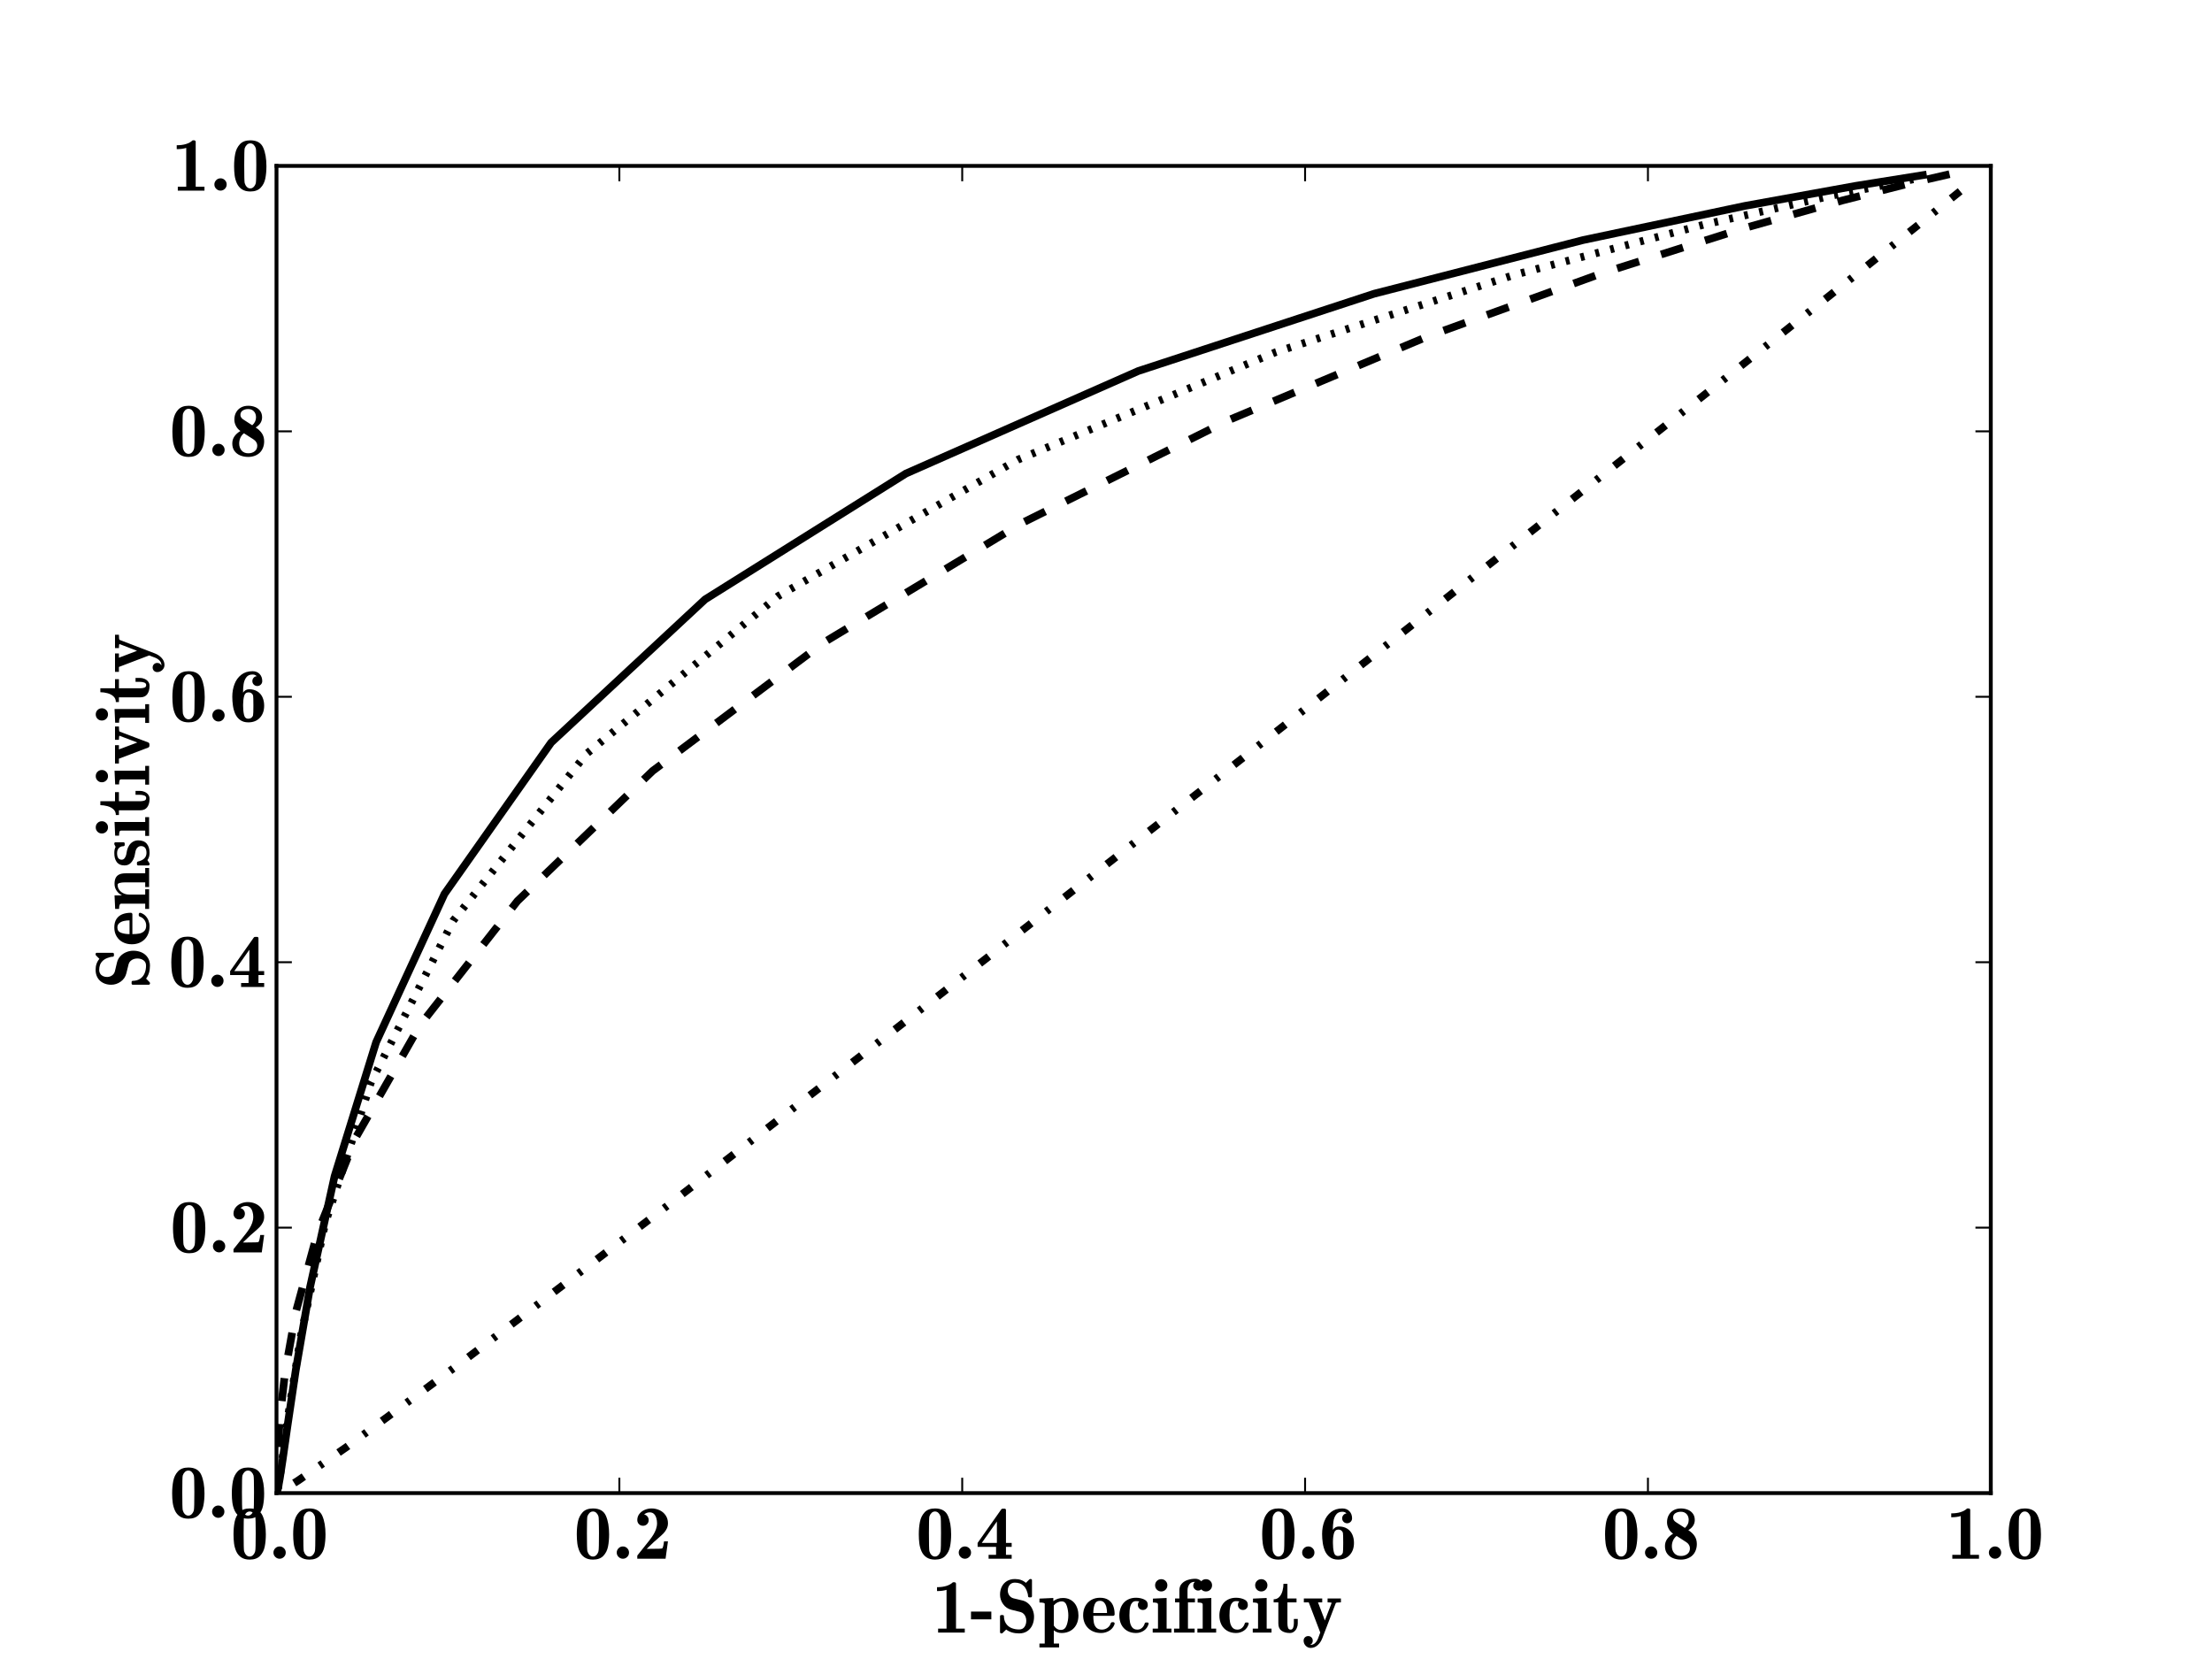
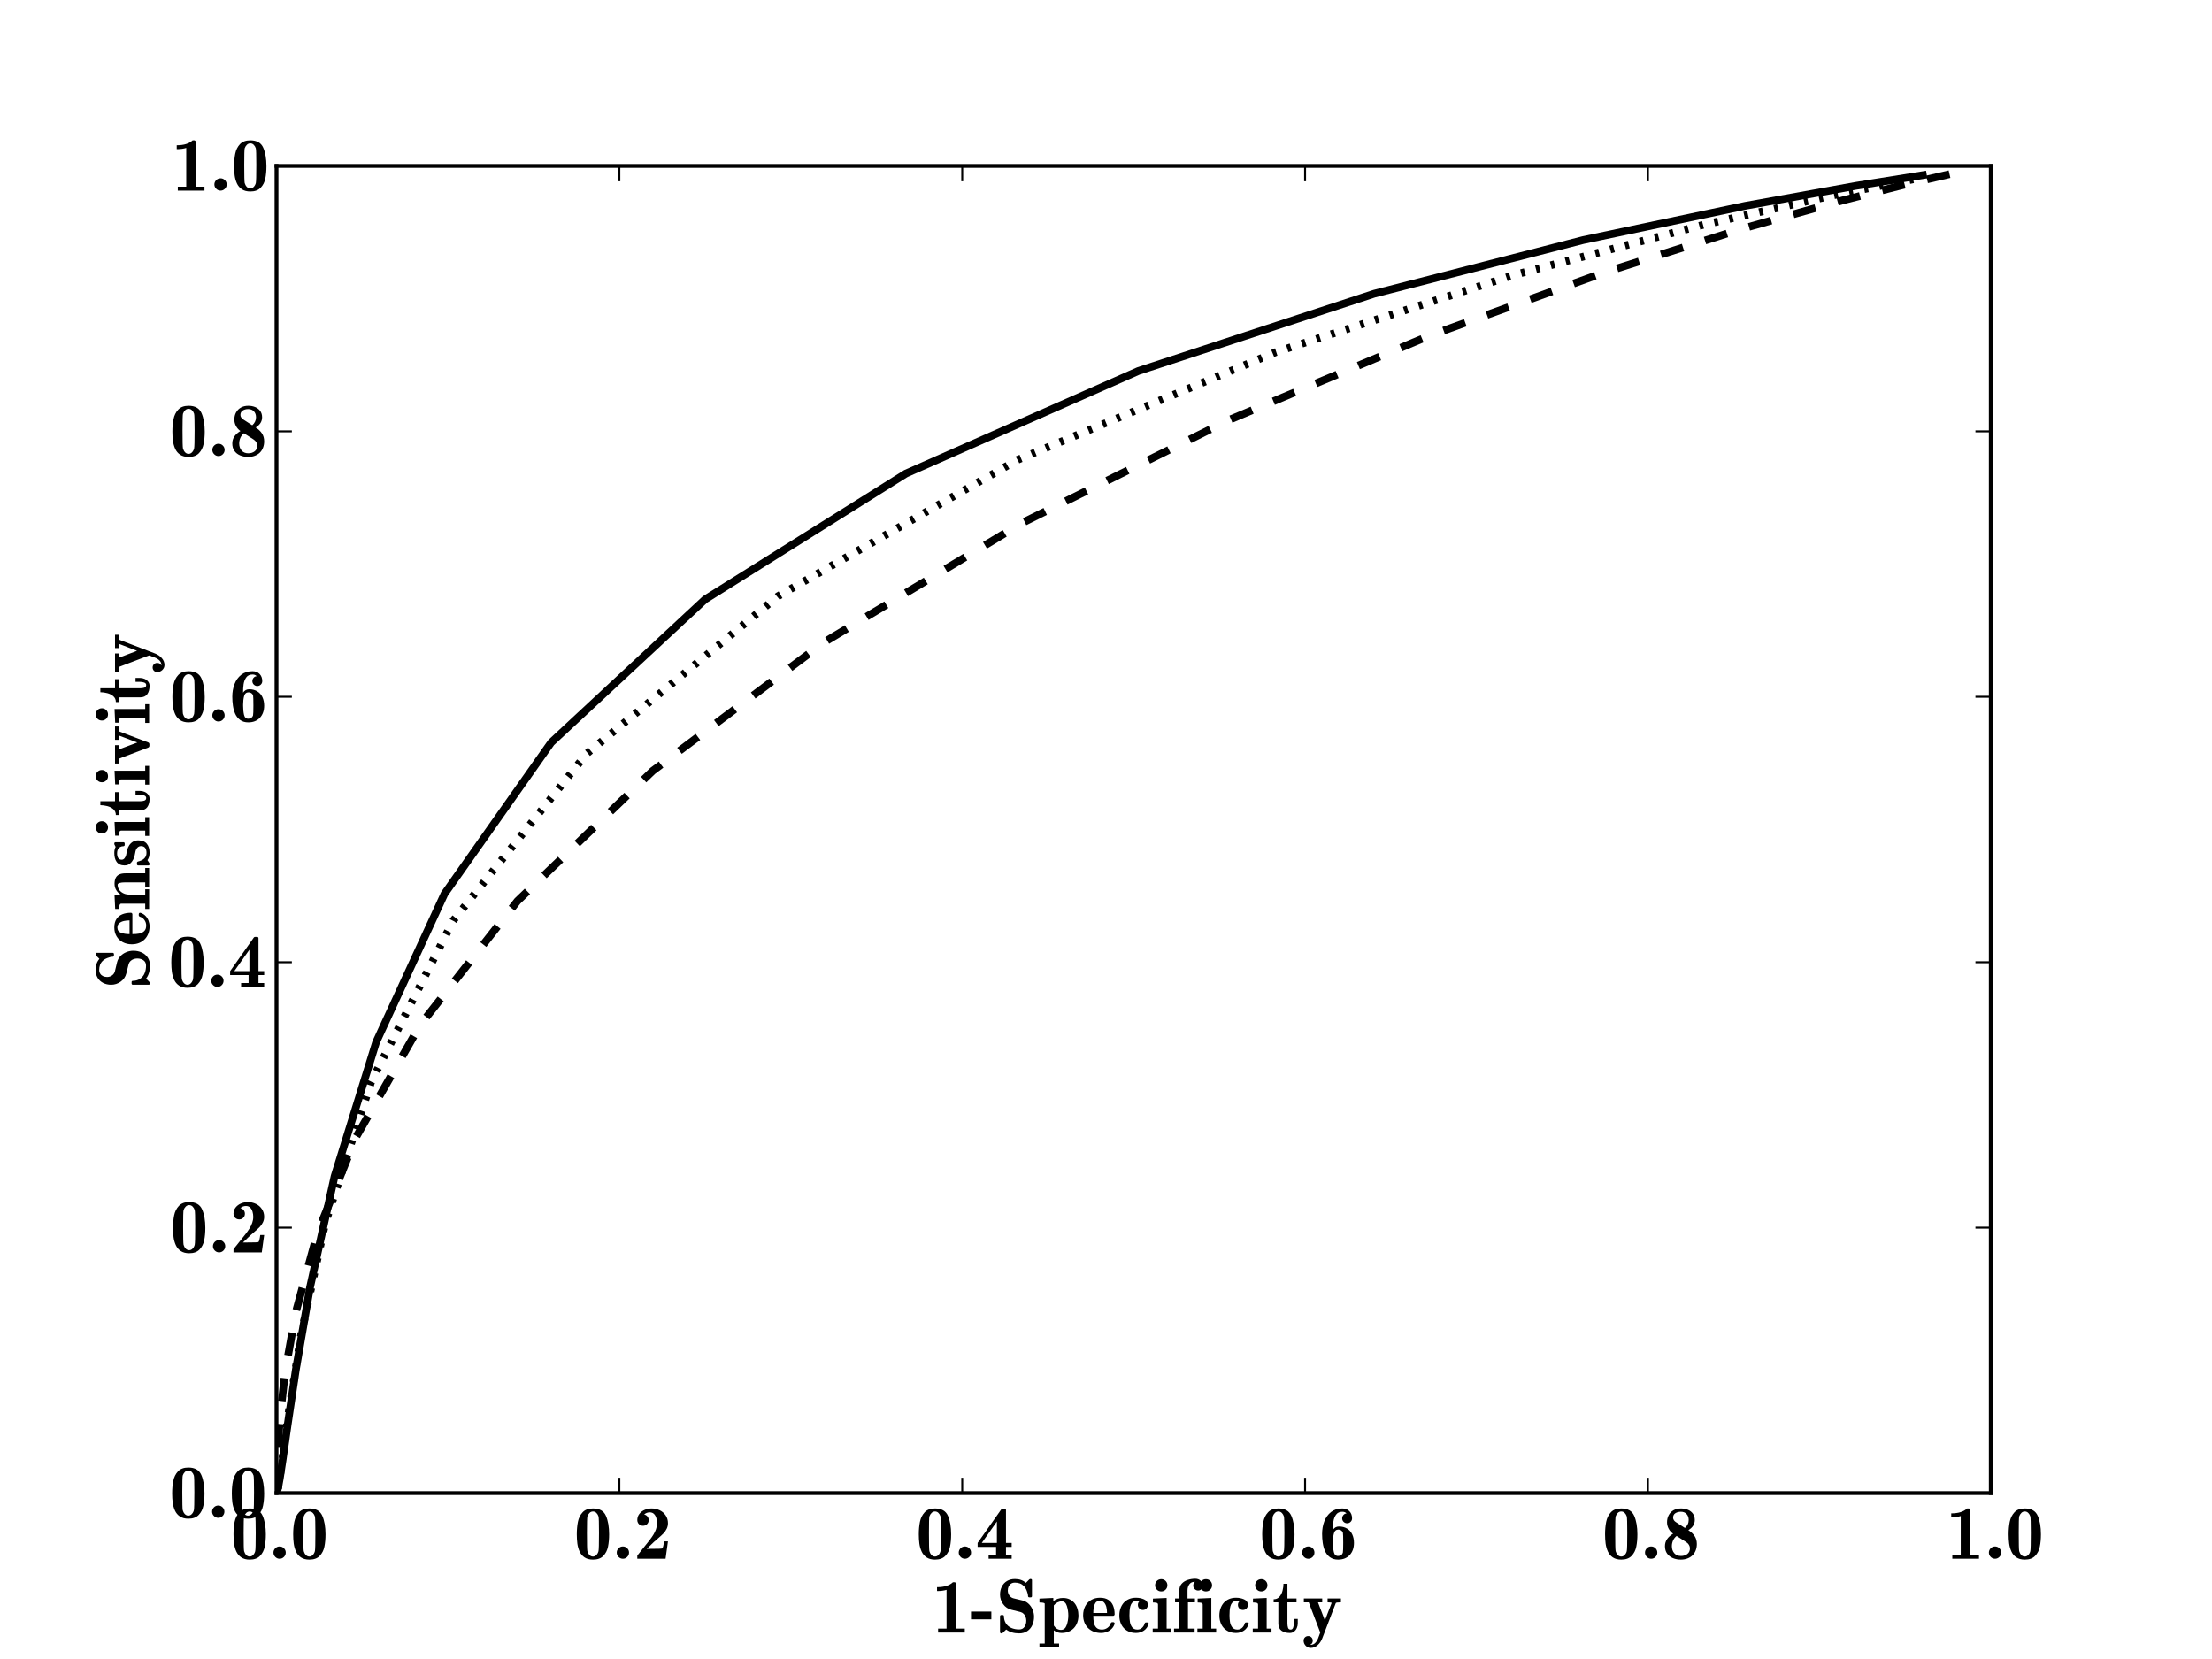
<svg xmlns="http://www.w3.org/2000/svg" xmlns:xlink="http://www.w3.org/1999/xlink" width="576pt" height="432pt" viewBox="0 0 576 432" version="1.1" id="svg1">
  <g id="figure1">
    <g id="patch1">
      <path style="fill: #ffffff; stroke: #ffffff; stroke-width: 1; stroke-linejoin: round; stroke-linecap: square;  opacity: 1" d="M0 432L576 432L576 0 L0 0L0 432" />
    </g>
    <g id="axes1">
      <g id="patch2">
        <path style="fill: #ffffff; opacity: 1" d="M72 388.8L518.4 388.8L518.4 43.2 L72 43.2L72 388.8" />
      </g>
      <g id="line2d1">
        <defs>
          <clipPath id="p50431ccdcb28178602d99d9270004dde">
            <rect x="72" y="43.2" width="446.4" height="345.6" />
          </clipPath>
        </defs>
        <path style="fill: none; stroke: #000000; stroke-width: 2; stroke-linejoin: round; stroke-linecap: square;  opacity: 1" clip-path="url(#p50431ccdcb28178602d99d9270004dde)" d="M500.719 45.605L483.224 48.398L454.422 53.604 L412.253 62.509L357.845 76.477L296.425 96.603 L235.901 123.311L183.606 156.079L143.514 193.367 L115.736 232.776L97.94 271.39L87.126 306.287 L80.743 335.15L77.015 356.802L74.844 371.411 L73.584 380.218L72.862 384.942L72.457 387.2 L72.236 388.173L72.119 388.559" />
      </g>
      <g id="line2d2">
        <path style="fill: none; stroke: #000000; stroke-width: 2; stroke-linejoin: round; stroke-linecap: butt; stroke-dasharray: 6,6; stroke-dashoffset: 0; opacity: 1" clip-path="url(#p50431ccdcb28178602d99d9270004dde)" d="M507.653 45.355L497.212 47.766L479.871 52.168 L453.636 59.569L417.473 71.043L372.064 87.485 L320.113 109.319L265.957 136.272L214.507 167.302 L169.945 200.746L134.745 234.617L109.371 266.966 L92.665 296.19L82.607 321.215L77.059 341.552 L74.248 357.236L72.935 368.704L72.366 376.64 L72.137 381.827L72.049 385.022" />
      </g>
      <g id="line2d3">
-         <path style="fill: none; stroke: #000000; stroke-width: 2; stroke-linejoin: round; stroke-linecap: butt; stroke-dasharray: 3,5,1,5; stroke-dashoffset: 0; opacity: 1" clip-path="url(#p50431ccdcb28178602d99d9270004dde)" d="M510.421 49.787L500.621 57.686L481.583 72.883 L448.127 99.401L395.984 140.527L325.708 195.729 L246.213 257.855L173.094 314.486L120.003 354.892 L90.267 376.784L77.565 385.578L73.401 388.157 L72.317 388.705L72.075 388.79L72.022 388.799 L72.008 388.8L72.003 388.8L72.002 388.8 L72.001 388.8L72 388.8" />
-       </g>
-       <g id="line2d4">
        <path style="fill: none; stroke: #000000; stroke-width: 2; stroke-linejoin: round; stroke-linecap: butt; stroke-dasharray: 1,3; stroke-dashoffset: 0; opacity: 1" clip-path="url(#p50431ccdcb28178602d99d9270004dde)" d="M498.193 46.694L477.553 50.834L443.512 58.549 L394.208 71.617L332.189 91.704L265.026 119.714 L202.629 155.223L152.734 196.28L118.027 239.71 L96.641 281.723L84.664 318.639L78.371 347.686 L75.171 367.741L73.561 379.603L72.755 385.464 L72.358 387.82L72.167 388.572L72.078 388.759 L72.037 388.794L72.018 388.799" />
      </g>
      <g id="matplotlib.axis1">
        <g id="xtick1">
+           <g id="line2d4">
+             <defs>
+               <path id="m30e32995789d870ad79a2e54c91cf9c6" d="M0 0L0 -4" />
+             </defs>
+             <g>
+               <use style="fill: none; stroke: #000000; stroke-width: 0.5; stroke-linejoin: round; stroke-linecap: butt;  opacity: 1" xlink:href="#m30e32995789d870ad79a2e54c91cf9c6" x="72" y="388.8" />
+             </g>
+           </g>
          <g id="line2d5">
-             <defs>
-               <path id="m30e32995789d870ad79a2e54c91cf9c6" d="M0 0L0 -4" />
-             </defs>
-             <g>
-               <use style="fill: none; stroke: #000000; stroke-width: 0.5; stroke-linejoin: round; stroke-linecap: butt;  opacity: 1" xlink:href="#m30e32995789d870ad79a2e54c91cf9c6" x="72" y="388.8" />
-             </g>
-           </g>
-           <g id="line2d6">
            <defs>
              <path id="m9281cae24120827b11d5ea8a7ad3e96b" d="M0 0L0 4" />
            </defs>
            <g>
              <use style="fill: none; stroke: #000000; stroke-width: 0.5; stroke-linejoin: round; stroke-linecap: butt;  opacity: 1" xlink:href="#m9281cae24120827b11d5ea8a7ad3e96b" x="72" y="43.2" />
            </g>
          </g>
          <g id="text1">
            <defs>
              <path id="c_bd189987bd89a7b3eb6aec75796a6bc8" d="M25 1.125q-6.641 0 -10.969 -2.875q-4.312 -2.891 -6.516 -7.766q-2.188 -4.891 -2.906 -10.375q-0.703 -5.5 -0.703 -11.891q0 -8.938 1.469 -16.312q1.469 -7.375 6.125 -12.375q4.656 -5.016 13.5 -5.016q12.641 0 16.812 9.547q4.188 9.547 4.188 24.156q0 8.875 -1.453 16.031q-1.438 7.156 -6.094 12.016q-4.656 4.859 -13.453 4.859M17.672 -9.906q0.828 2.969 2.734 5q1.906 2.031 4.594 2.031q2.594 0 4.516 -2.078q1.938 -2.078 2.656 -4.953q0.641 -2.5 0.641 -23.594q0 -19.281 -0.641 -21.578q-0.828 -2.688 -2.703 -4.562q-1.875 -1.891 -4.469 -1.891q-2.594 0 -4.5 1.859q-1.891 1.859 -2.828 4.594q-0.578 2.297 -0.578 21.578q0 21.094 0.578 23.594" />
              <path id="c_241e11cb1762a072e8e04703d844d767" d="M5.906 -8.016q0 -3.219 2.344 -5.609q2.344 -2.391 5.672 -2.391q3.312 0 5.656 2.344q2.344 2.344 2.344 5.656q0 3.328 -2.391 5.672q-2.391 2.344 -5.609 2.344q-3.234 0 -5.625 -2.391q-2.391 -2.391 -2.391 -5.625" />
            </defs>
            <g style="fill: #000000; opacity: 1" transform="translate(60.02344,405.8938)scale(0.2)">
              <use xlink:href="#c_bd189987bd89a7b3eb6aec75796a6bc8" />
              <use xlink:href="#c_241e11cb1762a072e8e04703d844d767" x="50" />
              <use xlink:href="#c_bd189987bd89a7b3eb6aec75796a6bc8" x="77.686" />
            </g>
          </g>
        </g>
        <g id="xtick2">
+           <g id="line2d6">
+             <g>
+               <use style="fill: none; stroke: #000000; stroke-width: 0.5; stroke-linejoin: round; stroke-linecap: butt;  opacity: 1" xlink:href="#m30e32995789d870ad79a2e54c91cf9c6" x="161.28" y="388.8" />
+             </g>
+           </g>
          <g id="line2d7">
            <g>
-               <use style="fill: none; stroke: #000000; stroke-width: 0.5; stroke-linejoin: round; stroke-linecap: butt;  opacity: 1" xlink:href="#m30e32995789d870ad79a2e54c91cf9c6" x="161.28" y="388.8" />
-             </g>
-           </g>
+               <use style="fill: none; stroke: #000000; stroke-width: 0.5; stroke-linejoin: round; stroke-linecap: butt;  opacity: 1" xlink:href="#m9281cae24120827b11d5ea8a7ad3e96b" x="161.28" y="43.2" />
+             </g>
+           </g>
+           <g id="text2">
+             <defs>
+               <path id="c_435c0ad052e81ac792eef9745a69dda8" d="M4.984 -0l0 -3.906q0.047 -0.25 0.438 -0.781l15.281 -19.188q2.875 -3.672 5.078 -7.188q2.203 -3.516 3.562 -7.359q1.375 -3.859 1.375 -7.875q0 -3.312 -0.938 -6.609q-0.922 -3.297 -3.031 -5.391q-2.094 -2.109 -5.562 -2.109q-4.188 0 -7.266 2.781q2.688 0.594 4.297 2.594q1.609 2 1.609 4.734q0 3.172 -2.156 5.281q-2.141 2.094 -5.266 2.094q-2.109 0 -3.766 -0.953q-1.656 -0.953 -2.656 -2.656q-1 -1.719 -1 -3.766q0 -4.641 2.703 -8.094q2.719 -3.469 7.016 -5.281q4.297 -1.812 8.875 -1.812q5.672 0 10.578 2.344q4.906 2.344 7.828 6.75q2.938 4.391 2.938 10.094q0 3.906 -1.641 7.234q-1.625 3.312 -4.078 5.891q-2.438 2.562 -7 6.469q-4.562 3.906 -5.391 4.688l-9.531 9.125l4.406 0q15.328 0 15.812 -0.594q1.375 -1.359 2.297 -9.125l5.125 0l-3.125 22.609z" />
+             </defs>
+             <g style="fill: #000000; opacity: 1" transform="translate(149.4128,405.8938)scale(0.2)">
+               <use xlink:href="#c_bd189987bd89a7b3eb6aec75796a6bc8" />
+               <use xlink:href="#c_241e11cb1762a072e8e04703d844d767" x="50" />
+               <use xlink:href="#c_435c0ad052e81ac792eef9745a69dda8" x="77.686" />
+             </g>
+           </g>
+         </g>
+         <g id="xtick3">
          <g id="line2d8">
            <g>
-               <use style="fill: none; stroke: #000000; stroke-width: 0.5; stroke-linejoin: round; stroke-linecap: butt;  opacity: 1" xlink:href="#m9281cae24120827b11d5ea8a7ad3e96b" x="161.28" y="43.2" />
-             </g>
-           </g>
-           <g id="text2">
-             <defs>
-               <path id="c_435c0ad052e81ac792eef9745a69dda8" d="M4.984 -0l0 -3.906q0.047 -0.25 0.438 -0.781l15.281 -19.188q2.875 -3.672 5.078 -7.188q2.203 -3.516 3.562 -7.359q1.375 -3.859 1.375 -7.875q0 -3.312 -0.938 -6.609q-0.922 -3.297 -3.031 -5.391q-2.094 -2.109 -5.562 -2.109q-4.188 0 -7.266 2.781q2.688 0.594 4.297 2.594q1.609 2 1.609 4.734q0 3.172 -2.156 5.281q-2.141 2.094 -5.266 2.094q-2.109 0 -3.766 -0.953q-1.656 -0.953 -2.656 -2.656q-1 -1.719 -1 -3.766q0 -4.641 2.703 -8.094q2.719 -3.469 7.016 -5.281q4.297 -1.812 8.875 -1.812q5.672 0 10.578 2.344q4.906 2.344 7.828 6.75q2.938 4.391 2.938 10.094q0 3.906 -1.641 7.234q-1.625 3.312 -4.078 5.891q-2.438 2.562 -7 6.469q-4.562 3.906 -5.391 4.688l-9.531 9.125l4.406 0q15.328 0 15.812 -0.594q1.375 -1.359 2.297 -9.125l5.125 0l-3.125 22.609z" />
-             </defs>
-             <g style="fill: #000000; opacity: 1" transform="translate(149.4128,405.8938)scale(0.2)">
-               <use xlink:href="#c_bd189987bd89a7b3eb6aec75796a6bc8" />
-               <use xlink:href="#c_241e11cb1762a072e8e04703d844d767" x="50" />
-               <use xlink:href="#c_435c0ad052e81ac792eef9745a69dda8" x="77.686" />
-             </g>
-           </g>
-         </g>
-         <g id="xtick3">
+               <use style="fill: none; stroke: #000000; stroke-width: 0.5; stroke-linejoin: round; stroke-linecap: butt;  opacity: 1" xlink:href="#m30e32995789d870ad79a2e54c91cf9c6" x="250.56" y="388.8" />
+             </g>
+           </g>
          <g id="line2d9">
            <g>
-               <use style="fill: none; stroke: #000000; stroke-width: 0.5; stroke-linejoin: round; stroke-linecap: butt;  opacity: 1" xlink:href="#m30e32995789d870ad79a2e54c91cf9c6" x="250.56" y="388.8" />
-             </g>
-           </g>
+               <use style="fill: none; stroke: #000000; stroke-width: 0.5; stroke-linejoin: round; stroke-linecap: butt;  opacity: 1" xlink:href="#m9281cae24120827b11d5ea8a7ad3e96b" x="250.56" y="43.2" />
+             </g>
+           </g>
+           <g id="text3">
+             <defs>
+               <path id="c_a94c655bbde2d2217f8233435eb45e54" d="M17.094 -0l0 -5.078l9.719 0l0 -10.406l-24.031 0l0 -5.125l30.812 -43.703q0.594 -0.875 1.812 -0.875l2.484 0q0.828 0 1.312 0.5q0.5 0.484 0.5 1.312l0 42.766l7.422 0l0 5.125l-7.422 0l0 10.406l7.422 0l0 5.078zM8.203 -20.609l19.672 0l0 -27.875z" />
+             </defs>
+             <g style="fill: #000000; opacity: 1" transform="translate(238.4741,405.8938)scale(0.2)">
+               <use xlink:href="#c_bd189987bd89a7b3eb6aec75796a6bc8" />
+               <use xlink:href="#c_241e11cb1762a072e8e04703d844d767" x="50" />
+               <use xlink:href="#c_a94c655bbde2d2217f8233435eb45e54" x="77.686" />
+             </g>
+           </g>
+         </g>
+         <g id="xtick4">
          <g id="line2d10">
            <g>
-               <use style="fill: none; stroke: #000000; stroke-width: 0.5; stroke-linejoin: round; stroke-linecap: butt;  opacity: 1" xlink:href="#m9281cae24120827b11d5ea8a7ad3e96b" x="250.56" y="43.2" />
-             </g>
-           </g>
-           <g id="text3">
-             <defs>
-               <path id="c_a94c655bbde2d2217f8233435eb45e54" d="M17.094 -0l0 -5.078l9.719 0l0 -10.406l-24.031 0l0 -5.125l30.812 -43.703q0.594 -0.875 1.812 -0.875l2.484 0q0.828 0 1.312 0.5q0.5 0.484 0.5 1.312l0 42.766l7.422 0l0 5.125l-7.422 0l0 10.406l7.422 0l0 5.078zM8.203 -20.609l19.672 0l0 -27.875z" />
-             </defs>
-             <g style="fill: #000000; opacity: 1" transform="translate(238.4741,405.8938)scale(0.2)">
-               <use xlink:href="#c_bd189987bd89a7b3eb6aec75796a6bc8" />
-               <use xlink:href="#c_241e11cb1762a072e8e04703d844d767" x="50" />
-               <use xlink:href="#c_a94c655bbde2d2217f8233435eb45e54" x="77.686" />
-             </g>
-           </g>
-         </g>
-         <g id="xtick4">
+               <use style="fill: none; stroke: #000000; stroke-width: 0.5; stroke-linejoin: round; stroke-linecap: butt;  opacity: 1" xlink:href="#m30e32995789d870ad79a2e54c91cf9c6" x="339.84" y="388.8" />
+             </g>
+           </g>
          <g id="line2d11">
            <g>
-               <use style="fill: none; stroke: #000000; stroke-width: 0.5; stroke-linejoin: round; stroke-linecap: butt;  opacity: 1" xlink:href="#m30e32995789d870ad79a2e54c91cf9c6" x="339.84" y="388.8" />
-             </g>
-           </g>
+               <use style="fill: none; stroke: #000000; stroke-width: 0.5; stroke-linejoin: round; stroke-linecap: butt;  opacity: 1" xlink:href="#m9281cae24120827b11d5ea8a7ad3e96b" x="339.84" y="43.2" />
+             </g>
+           </g>
+           <g id="text4">
+             <defs>
+               <path id="c_2e75b3049153cd3e7b053d54935e87d1" d="M25 1.125q-6.344 0 -10.594 -3.125q-4.25 -3.125 -6.406 -8q-2.141 -4.891 -2.969 -10.656q-0.828 -5.766 -0.828 -11.672q0 -8.688 2.828 -16.234q2.828 -7.547 8.766 -12.234q5.938 -4.688 14.719 -4.688q5.766 0 9.234 3.594q3.469 3.594 3.469 9.297q0 2.688 -1.906 4.547q-1.906 1.859 -4.5 1.859q-2.688 0 -4.594 -1.859q-1.891 -1.859 -1.891 -4.547q0 -2.484 1.625 -4.344q1.641 -1.859 4.031 -2.047q-1.859 -2.203 -5.469 -2.203q-5.469 0 -8.188 3.844q-2.703 3.828 -3.406 8.781q-0.703 4.953 -0.703 10.969q2.969 -4.406 7.906 -4.406q6.109 0 10.594 2.734q4.5 2.734 6.734 7.578q2.25 4.828 2.25 11.078q0 9.719 -5.547 15.734q-5.531 6 -15.156 6M25 -3.609q2.156 0 3.859 -1.094q1.703 -1.109 2.344 -3.109q0.484 -2.297 0.484 -12.703l0 -0.281q0 -10.984 -0.391 -13q-0.578 -1.891 -2.141 -3.031q-1.562 -1.156 -3.672 -1.156q-4.531 0 -5.859 4.828q-1.312 4.828 -1.312 11.031l0 1.719q0 6.641 1.172 11.719q1.172 5.078 5.516 5.078" />
+             </defs>
+             <g style="fill: #000000; opacity: 1" transform="translate(327.8947,405.8938)scale(0.2)">
+               <use xlink:href="#c_bd189987bd89a7b3eb6aec75796a6bc8" />
+               <use xlink:href="#c_241e11cb1762a072e8e04703d844d767" x="50" />
+               <use xlink:href="#c_2e75b3049153cd3e7b053d54935e87d1" x="77.686" />
+             </g>
+           </g>
+         </g>
+         <g id="xtick5">
          <g id="line2d12">
            <g>
-               <use style="fill: none; stroke: #000000; stroke-width: 0.5; stroke-linejoin: round; stroke-linecap: butt;  opacity: 1" xlink:href="#m9281cae24120827b11d5ea8a7ad3e96b" x="339.84" y="43.2" />
-             </g>
-           </g>
-           <g id="text4">
-             <defs>
-               <path id="c_2e75b3049153cd3e7b053d54935e87d1" d="M25 1.125q-6.344 0 -10.594 -3.125q-4.25 -3.125 -6.406 -8q-2.141 -4.891 -2.969 -10.656q-0.828 -5.766 -0.828 -11.672q0 -8.688 2.828 -16.234q2.828 -7.547 8.766 -12.234q5.938 -4.688 14.719 -4.688q5.766 0 9.234 3.594q3.469 3.594 3.469 9.297q0 2.688 -1.906 4.547q-1.906 1.859 -4.5 1.859q-2.688 0 -4.594 -1.859q-1.891 -1.859 -1.891 -4.547q0 -2.484 1.625 -4.344q1.641 -1.859 4.031 -2.047q-1.859 -2.203 -5.469 -2.203q-5.469 0 -8.188 3.844q-2.703 3.828 -3.406 8.781q-0.703 4.953 -0.703 10.969q2.969 -4.406 7.906 -4.406q6.109 0 10.594 2.734q4.5 2.734 6.734 7.578q2.25 4.828 2.25 11.078q0 9.719 -5.547 15.734q-5.531 6 -15.156 6M25 -3.609q2.156 0 3.859 -1.094q1.703 -1.109 2.344 -3.109q0.484 -2.297 0.484 -12.703l0 -0.281q0 -10.984 -0.391 -13q-0.578 -1.891 -2.141 -3.031q-1.562 -1.156 -3.672 -1.156q-4.531 0 -5.859 4.828q-1.312 4.828 -1.312 11.031l0 1.719q0 6.641 1.172 11.719q1.172 5.078 5.516 5.078" />
-             </defs>
-             <g style="fill: #000000; opacity: 1" transform="translate(327.8947,405.8938)scale(0.2)">
-               <use xlink:href="#c_bd189987bd89a7b3eb6aec75796a6bc8" />
-               <use xlink:href="#c_241e11cb1762a072e8e04703d844d767" x="50" />
-               <use xlink:href="#c_2e75b3049153cd3e7b053d54935e87d1" x="77.686" />
-             </g>
-           </g>
-         </g>
-         <g id="xtick5">
+               <use style="fill: none; stroke: #000000; stroke-width: 0.5; stroke-linejoin: round; stroke-linecap: butt;  opacity: 1" xlink:href="#m30e32995789d870ad79a2e54c91cf9c6" x="429.12" y="388.8" />
+             </g>
+           </g>
          <g id="line2d13">
            <g>
-               <use style="fill: none; stroke: #000000; stroke-width: 0.5; stroke-linejoin: round; stroke-linecap: butt;  opacity: 1" xlink:href="#m30e32995789d870ad79a2e54c91cf9c6" x="429.12" y="388.8" />
-             </g>
-           </g>
+               <use style="fill: none; stroke: #000000; stroke-width: 0.5; stroke-linejoin: round; stroke-linecap: butt;  opacity: 1" xlink:href="#m9281cae24120827b11d5ea8a7ad3e96b" x="429.12" y="43.2" />
+             </g>
+           </g>
+           <g id="text5">
+             <defs>
+               <path id="c_56240f3e9382366e63f8314dd529d1d8" d="M4.203 -16.406q0 -5.219 2.781 -9.219q2.781 -4.016 7.812 -7q-3.609 -2.438 -5.766 -6.453q-2.141 -4.031 -2.141 -8.438q0 -5.266 2.266 -9.359q2.266 -4.109 6.359 -6.359q4.109 -2.25 9.484 -2.25q4.828 0 8.922 1.672q4.109 1.656 6.594 5.047q2.5 3.391 2.5 8.281q0 8.156 -8.391 13.281q5.359 3.359 8.219 7.719q2.859 4.344 2.859 10.297q0 4.531 -1.5 8.344q-1.484 3.812 -4.188 6.422q-2.703 2.609 -6.594 4.078q-3.875 1.469 -8.422 1.469q-5.719 0 -10.453 -1.953q-4.734 -1.953 -7.547 -5.875q-2.797 -3.938 -2.797 -9.703M25 -3.609q4.984 0 8.344 -2.594q3.375 -2.594 3.375 -7.422q0 -2.344 -1.297 -4.469q-1.297 -2.125 -3.438 -3.484l-12.594 -8.109q-3.031 2.297 -4.625 5.859q-1.578 3.562 -1.578 7.422q0 5.562 3.141 9.188q3.156 3.609 8.672 3.609M18.406 -47.703l11.766 7.609q2.391 -2.094 3.656 -4.703q1.281 -2.609 1.281 -5.688q0 -4.734 -2.734 -7.719q-2.734 -2.984 -7.469 -2.984q-4.156 0 -7.141 1.891q-2.969 1.875 -2.969 5.781q0 1.75 1.016 3.312q1.031 1.562 2.594 2.5" />
+             </defs>
+             <g style="fill: #000000; opacity: 1" transform="translate(417.1747,405.8938)scale(0.2)">
+               <use xlink:href="#c_bd189987bd89a7b3eb6aec75796a6bc8" />
+               <use xlink:href="#c_241e11cb1762a072e8e04703d844d767" x="50" />
+               <use xlink:href="#c_56240f3e9382366e63f8314dd529d1d8" x="77.686" />
+             </g>
+           </g>
+         </g>
+         <g id="xtick6">
          <g id="line2d14">
            <g>
-               <use style="fill: none; stroke: #000000; stroke-width: 0.5; stroke-linejoin: round; stroke-linecap: butt;  opacity: 1" xlink:href="#m9281cae24120827b11d5ea8a7ad3e96b" x="429.12" y="43.2" />
-             </g>
-           </g>
-           <g id="text5">
-             <defs>
-               <path id="c_56240f3e9382366e63f8314dd529d1d8" d="M4.203 -16.406q0 -5.219 2.781 -9.219q2.781 -4.016 7.812 -7q-3.609 -2.438 -5.766 -6.453q-2.141 -4.031 -2.141 -8.438q0 -5.266 2.266 -9.359q2.266 -4.109 6.359 -6.359q4.109 -2.25 9.484 -2.25q4.828 0 8.922 1.672q4.109 1.656 6.594 5.047q2.5 3.391 2.5 8.281q0 8.156 -8.391 13.281q5.359 3.359 8.219 7.719q2.859 4.344 2.859 10.297q0 4.531 -1.5 8.344q-1.484 3.812 -4.188 6.422q-2.703 2.609 -6.594 4.078q-3.875 1.469 -8.422 1.469q-5.719 0 -10.453 -1.953q-4.734 -1.953 -7.547 -5.875q-2.797 -3.938 -2.797 -9.703M25 -3.609q4.984 0 8.344 -2.594q3.375 -2.594 3.375 -7.422q0 -2.344 -1.297 -4.469q-1.297 -2.125 -3.438 -3.484l-12.594 -8.109q-3.031 2.297 -4.625 5.859q-1.578 3.562 -1.578 7.422q0 5.562 3.141 9.188q3.156 3.609 8.672 3.609M18.406 -47.703l11.766 7.609q2.391 -2.094 3.656 -4.703q1.281 -2.609 1.281 -5.688q0 -4.734 -2.734 -7.719q-2.734 -2.984 -7.469 -2.984q-4.156 0 -7.141 1.891q-2.969 1.875 -2.969 5.781q0 1.75 1.016 3.312q1.031 1.562 2.594 2.5" />
-             </defs>
-             <g style="fill: #000000; opacity: 1" transform="translate(417.1747,405.8938)scale(0.2)">
-               <use xlink:href="#c_bd189987bd89a7b3eb6aec75796a6bc8" />
-               <use xlink:href="#c_241e11cb1762a072e8e04703d844d767" x="50" />
-               <use xlink:href="#c_56240f3e9382366e63f8314dd529d1d8" x="77.686" />
-             </g>
-           </g>
-         </g>
-         <g id="xtick6">
+               <use style="fill: none; stroke: #000000; stroke-width: 0.5; stroke-linejoin: round; stroke-linecap: butt;  opacity: 1" xlink:href="#m30e32995789d870ad79a2e54c91cf9c6" x="518.4" y="388.8" />
+             </g>
+           </g>
          <g id="line2d15">
-             <g>
-               <use style="fill: none; stroke: #000000; stroke-width: 0.5; stroke-linejoin: round; stroke-linecap: butt;  opacity: 1" xlink:href="#m30e32995789d870ad79a2e54c91cf9c6" x="518.4" y="388.8" />
-             </g>
-           </g>
-           <g id="line2d16">
            <g>
              <use style="fill: none; stroke: #000000; stroke-width: 0.5; stroke-linejoin: round; stroke-linecap: butt;  opacity: 1" xlink:href="#m9281cae24120827b11d5ea8a7ad3e96b" x="518.4" y="43.2" />
            </g>
          </g>
          <g id="text6">
            <defs>
              <path id="c_7b019f7db3d11a6a9a374c851b938a61" d="M8.297 -0l0 -5.078l10.984 0l0 -50.531q-5.172 1.609 -12.391 1.609l0 -5.078q13.953 0 20.703 -6.406l2.391 0q1.312 0.297 1.609 1.562l0 58.844l11.422 0l0 5.078z" />
            </defs>
            <g style="fill: #000000; opacity: 1" transform="translate(506.7203,405.8938)scale(0.2)">
              <use xlink:href="#c_7b019f7db3d11a6a9a374c851b938a61" />
              <use xlink:href="#c_241e11cb1762a072e8e04703d844d767" x="50" />
              <use xlink:href="#c_bd189987bd89a7b3eb6aec75796a6bc8" x="77.686" />
            </g>
          </g>
        </g>
        <g id="text7">
          <defs>
            <path id="c_b6e14084d50bbfdbdbef0209f2ace218" d="M1.125 -17.188l0 -10.109l26.469 0l0 10.109z" />
            <path id="c_e7839546026b50d6a21f79412334b058" d="M5.609 -0.203l0 -21.375q0.25 -0.984 1.281 -1.219l2.625 0q0.938 0.234 1.172 1.219q0 5.609 2.562 9.641q2.578 4.031 7.094 5.984q4.516 1.953 10.172 1.953q4.594 0 6.938 -3.344q2.344 -3.344 2.344 -8.141q0 -2.391 -0.828 -4.734q-0.828 -2.344 -2.547 -4.094q-1.703 -1.766 -4.094 -2.391l-12.016 -2.984q-6.594 -1.656 -10.656 -7.297q-4.047 -5.641 -4.047 -12.438q0 -5.797 2.375 -10.438q2.375 -4.641 6.734 -7.219q4.375 -2.594 10.281 -2.594q8.641 0 14.312 4.969l4.578 -4.578q0.391 -0.297 0.938 -0.391l1.172 0q0.969 0.281 1.219 1.172l0 21.375q-0.25 1.031 -1.219 1.328l-2.594 0q-1.078 -0.25 -1.312 -1.328q0 -3.172 -1.672 -7.266q-1.656 -4.109 -3.891 -6.203q-2.25 -2.297 -5.156 -3.344q-2.906 -1.047 -6.375 -1.047q-2.922 0 -5 1.344q-2.078 1.328 -3.188 3.656q-1.094 2.312 -1.094 5.297q0 3.469 1.969 6.328q1.984 2.844 5.312 3.781l12.016 2.875q4.484 1.125 7.844 4.328q3.375 3.188 5.203 7.656q1.844 4.469 1.844 9.109q0 6.016 -2.25 10.969q-2.25 4.953 -6.641 7.859q-4.391 2.906 -10.5 2.906q-10.25 0 -16.891 -5.031l-4.734 4.594q-0.391 0.234 -0.875 0.438l-1.125 0q-1.031 -0.344 -1.281 -1.328" />
            <path id="c_e99ceee9ce5f3ff57326c2b60b4a8849" d="M1.422 19.391l0 -5.078l6.875 0l0 -51.719q0 -1.703 -6.875 -1.703l0 -5.078l18.062 -0.828l0 4.094q5.516 -4.094 12.5 -4.094q4.984 0 8.766 1.812q3.781 1.797 6.297 4.875q2.516 3.078 3.828 7.281q1.328 4.188 1.328 8.828q0 6.594 -2.672 11.797q-2.656 5.203 -7.672 8.109q-5 2.906 -11.531 2.906q-5.859 0 -10.203 -3.469l0 17.188l6.875 0l0 5.078zM20.125 -9.078q3.609 5.656 9.266 5.656q5.281 0 7.453 -6.094q2.172 -6.109 2.172 -12.703q0 -6.297 -1.891 -12.328q-1.875 -6.031 -6.609 -6.031q-2.969 0 -5.703 1.391q-2.734 1.391 -4.688 3.891z" />
            <path id="c_ca7684a39273c231267fab53f42a37a1" d="M2.781 -22.516q0 -6.484 2.688 -11.688q2.688 -5.203 7.688 -8.156q5.016 -2.953 11.547 -2.953q6.594 0 10.844 2.719q4.25 2.703 6.25 7.562q2 4.859 2 11.25q0 1.469 -1.609 2l-26.172 0q0 4.938 0.703 8.828q0.719 3.875 3.203 6.516q2.484 2.625 7.281 2.625q4.047 0 7.297 -2.344q3.25 -2.344 4.312 -6.156q0.547 -0.922 1.469 -1.172l1.906 0q1.609 0.344 1.609 1.766q0 0.094 -0.094 0.641q-1.172 3.656 -3.812 6.266q-2.641 2.609 -6.297 4.016q-3.656 1.391 -7.469 1.391q-5.078 0 -9.375 -1.641q-4.297 -1.641 -7.422 -4.688q-3.125 -3.062 -4.844 -7.328q-1.703 -4.266 -1.703 -9.453M16.016 -25.484l17.875 0q0 -3.719 -0.766 -7.25q-0.75 -3.547 -2.812 -6.062q-2.047 -2.516 -5.609 -2.516q-5.172 0 -6.938 4.734q-1.75 4.734 -1.75 11.094" />
            <path id="c_4acecd18f759c9c1c023e82575eb30ca" d="M24.906 0.594q-6.594 0 -11.5 -2.938q-4.906 -2.938 -7.5 -8.078q-2.578 -5.156 -2.578 -11.797q0 -4.938 1.484 -9.156q1.484 -4.219 4.234 -7.344q2.766 -3.125 6.844 -4.859q4.078 -1.734 9.016 -1.734q5.859 0 10.656 2.156q4.812 2.141 4.812 7.266q0 2.781 -1.812 4.641q-1.797 1.859 -4.578 1.859q-2.781 0 -4.641 -1.906q-1.859 -1.906 -1.859 -4.594q0 -3.031 1.906 -4.594q-1.797 -0.438 -4.391 -0.438q-3.031 0 -4.797 1.906q-1.75 1.906 -2.516 4.734q-0.75 2.828 -0.969 5.688q-0.219 2.859 -0.219 6.281q0 4.594 0.656 8.625q0.672 4.016 2.953 6.953q2.297 2.922 6.703 2.922q3.656 0 6.188 -2.406q2.547 -2.422 3.531 -6.094q0.391 -0.625 1.172 -0.781l2.578 0q1.219 0.344 1.219 1.375q0 0.094 -0.094 0.531q-1.516 5.516 -6.078 8.656q-4.562 3.125 -10.422 3.125" />
            <path id="c_fd91a944b9cc71be1d0b5baa4bcebdb8" d="M2.391 -0l0 -5.078l6.891 0l0 -31.203q0 -1.906 -1.812 -2.359q-1.797 -0.469 -4.781 -0.469l0 -5.078l17.828 -0.828l0 39.938l6.297 0l0 5.078zM5.516 -61.531q0 -3.359 2.297 -5.656q2.297 -2.297 5.672 -2.297q3.406 0 5.703 2.297q2.297 2.297 2.297 5.656q0 3.328 -2.297 5.672q-2.297 2.344 -5.703 2.344q-3.375 0 -5.672 -2.344q-2.297 -2.344 -2.297 -5.672" />
            <path id="c_db0d83054eae215c701cd1bf8e8c8b70" d="M2.484 -0l0 -5.078l6.938 0l0 -34.234l-5.609 0l0 -5.078l5.609 0l0 -10.688q0 -5.125 3.094 -8.516q3.109 -3.406 7.859 -4.906q4.766 -1.516 9.797 -1.516q4.016 0 7.016 2.547q3 2.531 3 6.391q0 2.672 -1.859 4.531q-1.859 1.859 -4.438 1.859q-2.594 0 -4.5 -1.906q-1.906 -1.906 -1.906 -4.484q0 -3.078 2.203 -4.938l-0.484 0q-4.5 0 -6.844 3.297q-2.344 3.297 -2.344 7.938l0 10.391l9.672 0l0 5.078l-9.078 0l0 34.234l8.688 0l0 5.078z" />
            <path id="c_63af600cbd42c037601e11aac7dfa175" d="M8.016 -11.719l0 -27.594l-6.109 0l0 -4q4.594 0 7.469 -3.188q2.875 -3.203 4.094 -7.906q1.234 -4.719 1.234 -9.078l5.125 0l0 19.094l11.859 0l0 5.078l-11.859 0l0 27.297q0 3.375 0.797 5.797q0.812 2.406 3.406 2.406q2.344 0 3.266 -2.578q0.922 -2.594 0.922 -5.625l0 -5.656l5.078 0l0 5.953q0 2.922 -1.25 5.812q-1.234 2.875 -3.578 4.688q-2.344 1.812 -5.469 1.812q-6.641 0 -10.812 -2.953q-4.172 -2.969 -4.172 -9.359" />
            <path id="c_d30af9495758b4123dee714c3d90bb1a" d="M11.078 20.016q-3.75 0 -6.469 -2.828q-2.703 -2.828 -2.703 -6.688q0 -2.484 1.703 -4.203q1.719 -1.703 4.297 -1.703q2.5 0 4.203 1.703q1.703 1.719 1.703 4.203q0 3.953 -3.312 5.422q0.188 0.094 0.578 0.094q3.375 0 5.844 -2.438q2.469 -2.438 3.781 -5.859l2.875 -7.719l-14.984 -39.312l-6.391 0l0 -5.078l23.922 0l0 5.078l-5.516 0l8.984 23.594l8.781 -22.766q0 -0.484 -1.781 -0.656q-1.781 -0.172 -3.484 -0.172l0 -5.078l17.375 0l0 5.078q-6.297 0 -6.688 0.938l-17.672 46.094q-2 5.125 -5.953 8.703q-3.953 3.594 -9.094 3.594" />
          </defs>
          <g style="fill: #000000; opacity: 1" transform="translate(242.6219,425.1125)scale(0.2)">
            <use xlink:href="#c_7b019f7db3d11a6a9a374c851b938a61" />
            <use xlink:href="#c_b6e14084d50bbfdbdbef0209f2ace218" x="50" />
            <use xlink:href="#c_e7839546026b50d6a21f79412334b058" x="83.301" />
            <use xlink:href="#c_e99ceee9ce5f3ff57326c2b60b4a8849" x="138.818" />
            <use xlink:href="#c_ca7684a39273c231267fab53f42a37a1" x="194.336" />
            <use xlink:href="#c_4acecd18f759c9c1c023e82575eb30ca" x="240.918" />
            <use xlink:href="#c_fd91a944b9cc71be1d0b5baa4bcebdb8" x="285.303" />
            <use xlink:href="#c_db0d83054eae215c701cd1bf8e8c8b70" x="312.988" />
            <use xlink:href="#c_fd91a944b9cc71be1d0b5baa4bcebdb8" x="343.506" />
            <use xlink:href="#c_4acecd18f759c9c1c023e82575eb30ca" x="371.191" />
            <use xlink:href="#c_fd91a944b9cc71be1d0b5baa4bcebdb8" x="415.576" />
            <use xlink:href="#c_63af600cbd42c037601e11aac7dfa175" x="443.262" />
            <use xlink:href="#c_d30af9495758b4123dee714c3d90bb1a" x="482.275" />
          </g>
        </g>
      </g>
      <g id="matplotlib.axis2">
        <g id="ytick1">
+           <g id="line2d16">
+             <defs>
+               <path id="m3400efa6b1638b3fea9e19e898273957" d="M0 0L4 0" />
+             </defs>
+             <g>
+               <use style="fill: none; stroke: #000000; stroke-width: 0.5; stroke-linejoin: round; stroke-linecap: butt;  opacity: 1" xlink:href="#m3400efa6b1638b3fea9e19e898273957" x="72" y="388.8" />
+             </g>
+           </g>
          <g id="line2d17">
-             <defs>
-               <path id="m3400efa6b1638b3fea9e19e898273957" d="M0 0L4 0" />
-             </defs>
-             <g>
-               <use style="fill: none; stroke: #000000; stroke-width: 0.5; stroke-linejoin: round; stroke-linecap: butt;  opacity: 1" xlink:href="#m3400efa6b1638b3fea9e19e898273957" x="72" y="388.8" />
-             </g>
-           </g>
-           <g id="line2d18">
            <defs>
              <path id="m20b58b2501143cb5e0a5e8f1ef6f1643" d="M0 0L-4 0" />
            </defs>
            <g>
              <use style="fill: none; stroke: #000000; stroke-width: 0.5; stroke-linejoin: round; stroke-linecap: butt;  opacity: 1" xlink:href="#m20b58b2501143cb5e0a5e8f1ef6f1643" x="518.4" y="388.8" />
            </g>
          </g>
          <g id="text8">
            <g style="fill: #000000; opacity: 1" transform="translate(44.04688,395.2375)scale(0.2)">
              <use xlink:href="#c_bd189987bd89a7b3eb6aec75796a6bc8" />
              <use xlink:href="#c_241e11cb1762a072e8e04703d844d767" x="50" />
              <use xlink:href="#c_bd189987bd89a7b3eb6aec75796a6bc8" x="77.686" />
            </g>
          </g>
        </g>
        <g id="ytick2">
+           <g id="line2d18">
+             <g>
+               <use style="fill: none; stroke: #000000; stroke-width: 0.5; stroke-linejoin: round; stroke-linecap: butt;  opacity: 1" xlink:href="#m3400efa6b1638b3fea9e19e898273957" x="72" y="319.68" />
+             </g>
+           </g>
          <g id="line2d19">
-             <g>
-               <use style="fill: none; stroke: #000000; stroke-width: 0.5; stroke-linejoin: round; stroke-linecap: butt;  opacity: 1" xlink:href="#m3400efa6b1638b3fea9e19e898273957" x="72" y="319.68" />
-             </g>
-           </g>
-           <g id="line2d20">
            <g>
              <use style="fill: none; stroke: #000000; stroke-width: 0.5; stroke-linejoin: round; stroke-linecap: butt;  opacity: 1" xlink:href="#m20b58b2501143cb5e0a5e8f1ef6f1643" x="518.4" y="319.68" />
            </g>
          </g>
          <g id="text9">
            <g style="fill: #000000; opacity: 1" transform="translate(44.26562,326.1175)scale(0.2)">
              <use xlink:href="#c_bd189987bd89a7b3eb6aec75796a6bc8" />
              <use xlink:href="#c_241e11cb1762a072e8e04703d844d767" x="50" />
              <use xlink:href="#c_435c0ad052e81ac792eef9745a69dda8" x="77.686" />
            </g>
          </g>
        </g>
        <g id="ytick3">
+           <g id="line2d20">
+             <g>
+               <use style="fill: none; stroke: #000000; stroke-width: 0.5; stroke-linejoin: round; stroke-linecap: butt;  opacity: 1" xlink:href="#m3400efa6b1638b3fea9e19e898273957" x="72" y="250.56" />
+             </g>
+           </g>
          <g id="line2d21">
-             <g>
-               <use style="fill: none; stroke: #000000; stroke-width: 0.5; stroke-linejoin: round; stroke-linecap: butt;  opacity: 1" xlink:href="#m3400efa6b1638b3fea9e19e898273957" x="72" y="250.56" />
-             </g>
-           </g>
-           <g id="line2d22">
            <g>
              <use style="fill: none; stroke: #000000; stroke-width: 0.5; stroke-linejoin: round; stroke-linecap: butt;  opacity: 1" xlink:href="#m20b58b2501143cb5e0a5e8f1ef6f1643" x="518.4" y="250.56" />
            </g>
          </g>
          <g id="text10">
            <g style="fill: #000000; opacity: 1" transform="translate(43.82812,256.9975)scale(0.2)">
              <use xlink:href="#c_bd189987bd89a7b3eb6aec75796a6bc8" />
              <use xlink:href="#c_241e11cb1762a072e8e04703d844d767" x="50" />
              <use xlink:href="#c_a94c655bbde2d2217f8233435eb45e54" x="77.686" />
            </g>
          </g>
        </g>
        <g id="ytick4">
+           <g id="line2d22">
+             <g>
+               <use style="fill: none; stroke: #000000; stroke-width: 0.5; stroke-linejoin: round; stroke-linecap: butt;  opacity: 1" xlink:href="#m3400efa6b1638b3fea9e19e898273957" x="72" y="181.44" />
+             </g>
+           </g>
          <g id="line2d23">
-             <g>
-               <use style="fill: none; stroke: #000000; stroke-width: 0.5; stroke-linejoin: round; stroke-linecap: butt;  opacity: 1" xlink:href="#m3400efa6b1638b3fea9e19e898273957" x="72" y="181.44" />
-             </g>
-           </g>
-           <g id="line2d24">
            <g>
              <use style="fill: none; stroke: #000000; stroke-width: 0.5; stroke-linejoin: round; stroke-linecap: butt;  opacity: 1" xlink:href="#m20b58b2501143cb5e0a5e8f1ef6f1643" x="518.4" y="181.44" />
            </g>
          </g>
          <g id="text11">
            <g style="fill: #000000; opacity: 1" transform="translate(44.10938,187.8775)scale(0.2)">
              <use xlink:href="#c_bd189987bd89a7b3eb6aec75796a6bc8" />
              <use xlink:href="#c_241e11cb1762a072e8e04703d844d767" x="50" />
              <use xlink:href="#c_2e75b3049153cd3e7b053d54935e87d1" x="77.686" />
            </g>
          </g>
        </g>
        <g id="ytick5">
+           <g id="line2d24">
+             <g>
+               <use style="fill: none; stroke: #000000; stroke-width: 0.5; stroke-linejoin: round; stroke-linecap: butt;  opacity: 1" xlink:href="#m3400efa6b1638b3fea9e19e898273957" x="72" y="112.32" />
+             </g>
+           </g>
          <g id="line2d25">
-             <g>
-               <use style="fill: none; stroke: #000000; stroke-width: 0.5; stroke-linejoin: round; stroke-linecap: butt;  opacity: 1" xlink:href="#m3400efa6b1638b3fea9e19e898273957" x="72" y="112.32" />
-             </g>
-           </g>
-           <g id="line2d26">
            <g>
              <use style="fill: none; stroke: #000000; stroke-width: 0.5; stroke-linejoin: round; stroke-linecap: butt;  opacity: 1" xlink:href="#m20b58b2501143cb5e0a5e8f1ef6f1643" x="518.4" y="112.32" />
            </g>
          </g>
          <g id="text12">
            <g style="fill: #000000; opacity: 1" transform="translate(44.10938,118.7575)scale(0.2)">
              <use xlink:href="#c_bd189987bd89a7b3eb6aec75796a6bc8" />
              <use xlink:href="#c_241e11cb1762a072e8e04703d844d767" x="50" />
              <use xlink:href="#c_56240f3e9382366e63f8314dd529d1d8" x="77.686" />
            </g>
          </g>
        </g>
        <g id="ytick6">
+           <g id="line2d26">
+             <g>
+               <use style="fill: none; stroke: #000000; stroke-width: 0.5; stroke-linejoin: round; stroke-linecap: butt;  opacity: 1" xlink:href="#m3400efa6b1638b3fea9e19e898273957" x="72" y="43.2" />
+             </g>
+           </g>
          <g id="line2d27">
-             <g>
-               <use style="fill: none; stroke: #000000; stroke-width: 0.5; stroke-linejoin: round; stroke-linecap: butt;  opacity: 1" xlink:href="#m3400efa6b1638b3fea9e19e898273957" x="72" y="43.2" />
-             </g>
-           </g>
-           <g id="line2d28">
            <g>
              <use style="fill: none; stroke: #000000; stroke-width: 0.5; stroke-linejoin: round; stroke-linecap: butt;  opacity: 1" xlink:href="#m20b58b2501143cb5e0a5e8f1ef6f1643" x="518.4" y="43.2" />
            </g>
          </g>
          <g id="text13">
            <g style="fill: #000000; opacity: 1" transform="translate(44.64062,49.6375)scale(0.2)">
              <use xlink:href="#c_7b019f7db3d11a6a9a374c851b938a61" />
              <use xlink:href="#c_241e11cb1762a072e8e04703d844d767" x="50" />
              <use xlink:href="#c_bd189987bd89a7b3eb6aec75796a6bc8" x="77.686" />
            </g>
          </g>
        </g>
        <g id="text14">
          <defs>
            <path id="c_c02259bade652f67eecca5e674f9d38c" d="M2.203 -0l0 -5.078l6.875 0l0 -31.203q0 -2.828 -6.875 -2.828l0 -5.078l17.625 -0.828l0 9.719q2.25 -4.406 6.203 -7.062q3.953 -2.656 8.781 -2.656q4.891 0 7.891 1.547q3 1.531 4.438 4.688q1.438 3.141 1.438 8.062l0 25.641l6.938 0l0 5.078l-24.797 0l0 -5.078l6.094 0l0 -25.344l0 -0.297q0 -10.297 -3.219 -10.297q-2.828 0 -5.203 1.25q-2.359 1.234 -4.047 3.406q-1.688 2.172 -2.562 4.797q-0.875 2.609 -0.875 5.438l0 21.047l6.875 0l0 5.078z" />
            <path id="c_1d4a10d238002893c4e280909fcefabf" d="M3.328 -0.688l0 -13.906q0.234 -0.938 1.266 -1.234l2.578 0q0.984 0.344 1.234 1.234q2.578 11.172 11.266 11.172q8.844 0 8.844 -7.266q0 -1.812 -0.938 -3.25q-0.922 -1.438 -2.438 -2.391q-1.5 -0.953 -3.219 -1.344l-6 -1.219q-5.422 -1.328 -9.016 -4.672q-3.578 -3.344 -3.578 -8.328q0 -3.609 1.234 -6.234q1.25 -2.641 3.516 -4.234q2.281 -1.594 5.156 -2.266q2.875 -0.688 6.438 -0.688q4.688 0 7.812 1.703l3.234 -1.609l0.391 -0.094l1.219 0q0.922 0.25 1.172 1.219l0 10.984q-0.25 1.078 -1.172 1.328l-2.641 0q-1.031 -0.25 -1.266 -1.328q0 -2.641 -1.109 -4.562q-1.094 -1.922 -3.094 -2.969q-2 -1.062 -4.734 -1.062q-8.688 0 -8.688 6.016q0 2.188 1.875 3.688q1.875 1.484 4.328 2.109l6.094 1.172q3.672 0.938 6.547 2.875q2.875 1.922 4.609 4.922q1.734 3 1.734 6.719q0 7.516 -4.391 11.156q-4.391 3.641 -11.922 3.641q-5.656 0 -9.375 -2.797l-4.188 2.688l-0.391 0.109l-1.125 0q-1.031 -0.25 -1.266 -1.281" />
            <path id="c_999d3bb9a3e4c2bb79ecc22361736b1a" d="M22.906 -1.422l-14.406 -37.891l-6.297 0l0 -5.078l23.922 0l0 5.078l-5.516 0l8.984 23.938l8.781 -23.109q0 -0.484 -1.781 -0.656q-1.781 -0.172 -3.484 -0.172l0 -5.078l17.375 0l0 5.078q-6.297 0 -6.688 0.938l-14.016 36.953q-0.625 1.812 -2.578 1.812l-1.719 0q-1.953 0 -2.578 -1.812" />
          </defs>
          <g style="fill: #000000; opacity: 1" transform="translate(38.82812,257.5469)rotate(-90.0)scale(0.2)">
            <use xlink:href="#c_e7839546026b50d6a21f79412334b058" />
            <use xlink:href="#c_ca7684a39273c231267fab53f42a37a1" x="55.518" />
            <use xlink:href="#c_c02259bade652f67eecca5e674f9d38c" x="102.1" />
            <use xlink:href="#c_1d4a10d238002893c4e280909fcefabf" x="157.617" />
            <use xlink:href="#c_fd91a944b9cc71be1d0b5baa4bcebdb8" x="197.021" />
            <use xlink:href="#c_63af600cbd42c037601e11aac7dfa175" x="224.707" />
            <use xlink:href="#c_fd91a944b9cc71be1d0b5baa4bcebdb8" x="263.721" />
            <use xlink:href="#c_999d3bb9a3e4c2bb79ecc22361736b1a" x="291.406" />
            <use xlink:href="#c_fd91a944b9cc71be1d0b5baa4bcebdb8" x="344.092" />
            <use xlink:href="#c_63af600cbd42c037601e11aac7dfa175" x="371.777" />
            <use xlink:href="#c_d30af9495758b4123dee714c3d90bb1a" x="410.791" />
          </g>
        </g>
      </g>
      <g id="patch3">
        <path style="fill: none; stroke: #000000; stroke-width: 1; stroke-linejoin: round; stroke-linecap: square;  opacity: 1" d="M72 43.2L518.4 43.2" />
      </g>
      <g id="patch4">
        <path style="fill: none; stroke: #000000; stroke-width: 1; stroke-linejoin: round; stroke-linecap: square;  opacity: 1" d="M518.4 388.8L518.4 43.2" />
      </g>
      <g id="patch5">
        <path style="fill: none; stroke: #000000; stroke-width: 1; stroke-linejoin: round; stroke-linecap: square;  opacity: 1" d="M72 388.8L518.4 388.8" />
      </g>
      <g id="patch6">
        <path style="fill: none; stroke: #000000; stroke-width: 1; stroke-linejoin: round; stroke-linecap: square;  opacity: 1" d="M72 388.8L72 43.2" />
      </g>
    </g>
  </g>
</svg>
